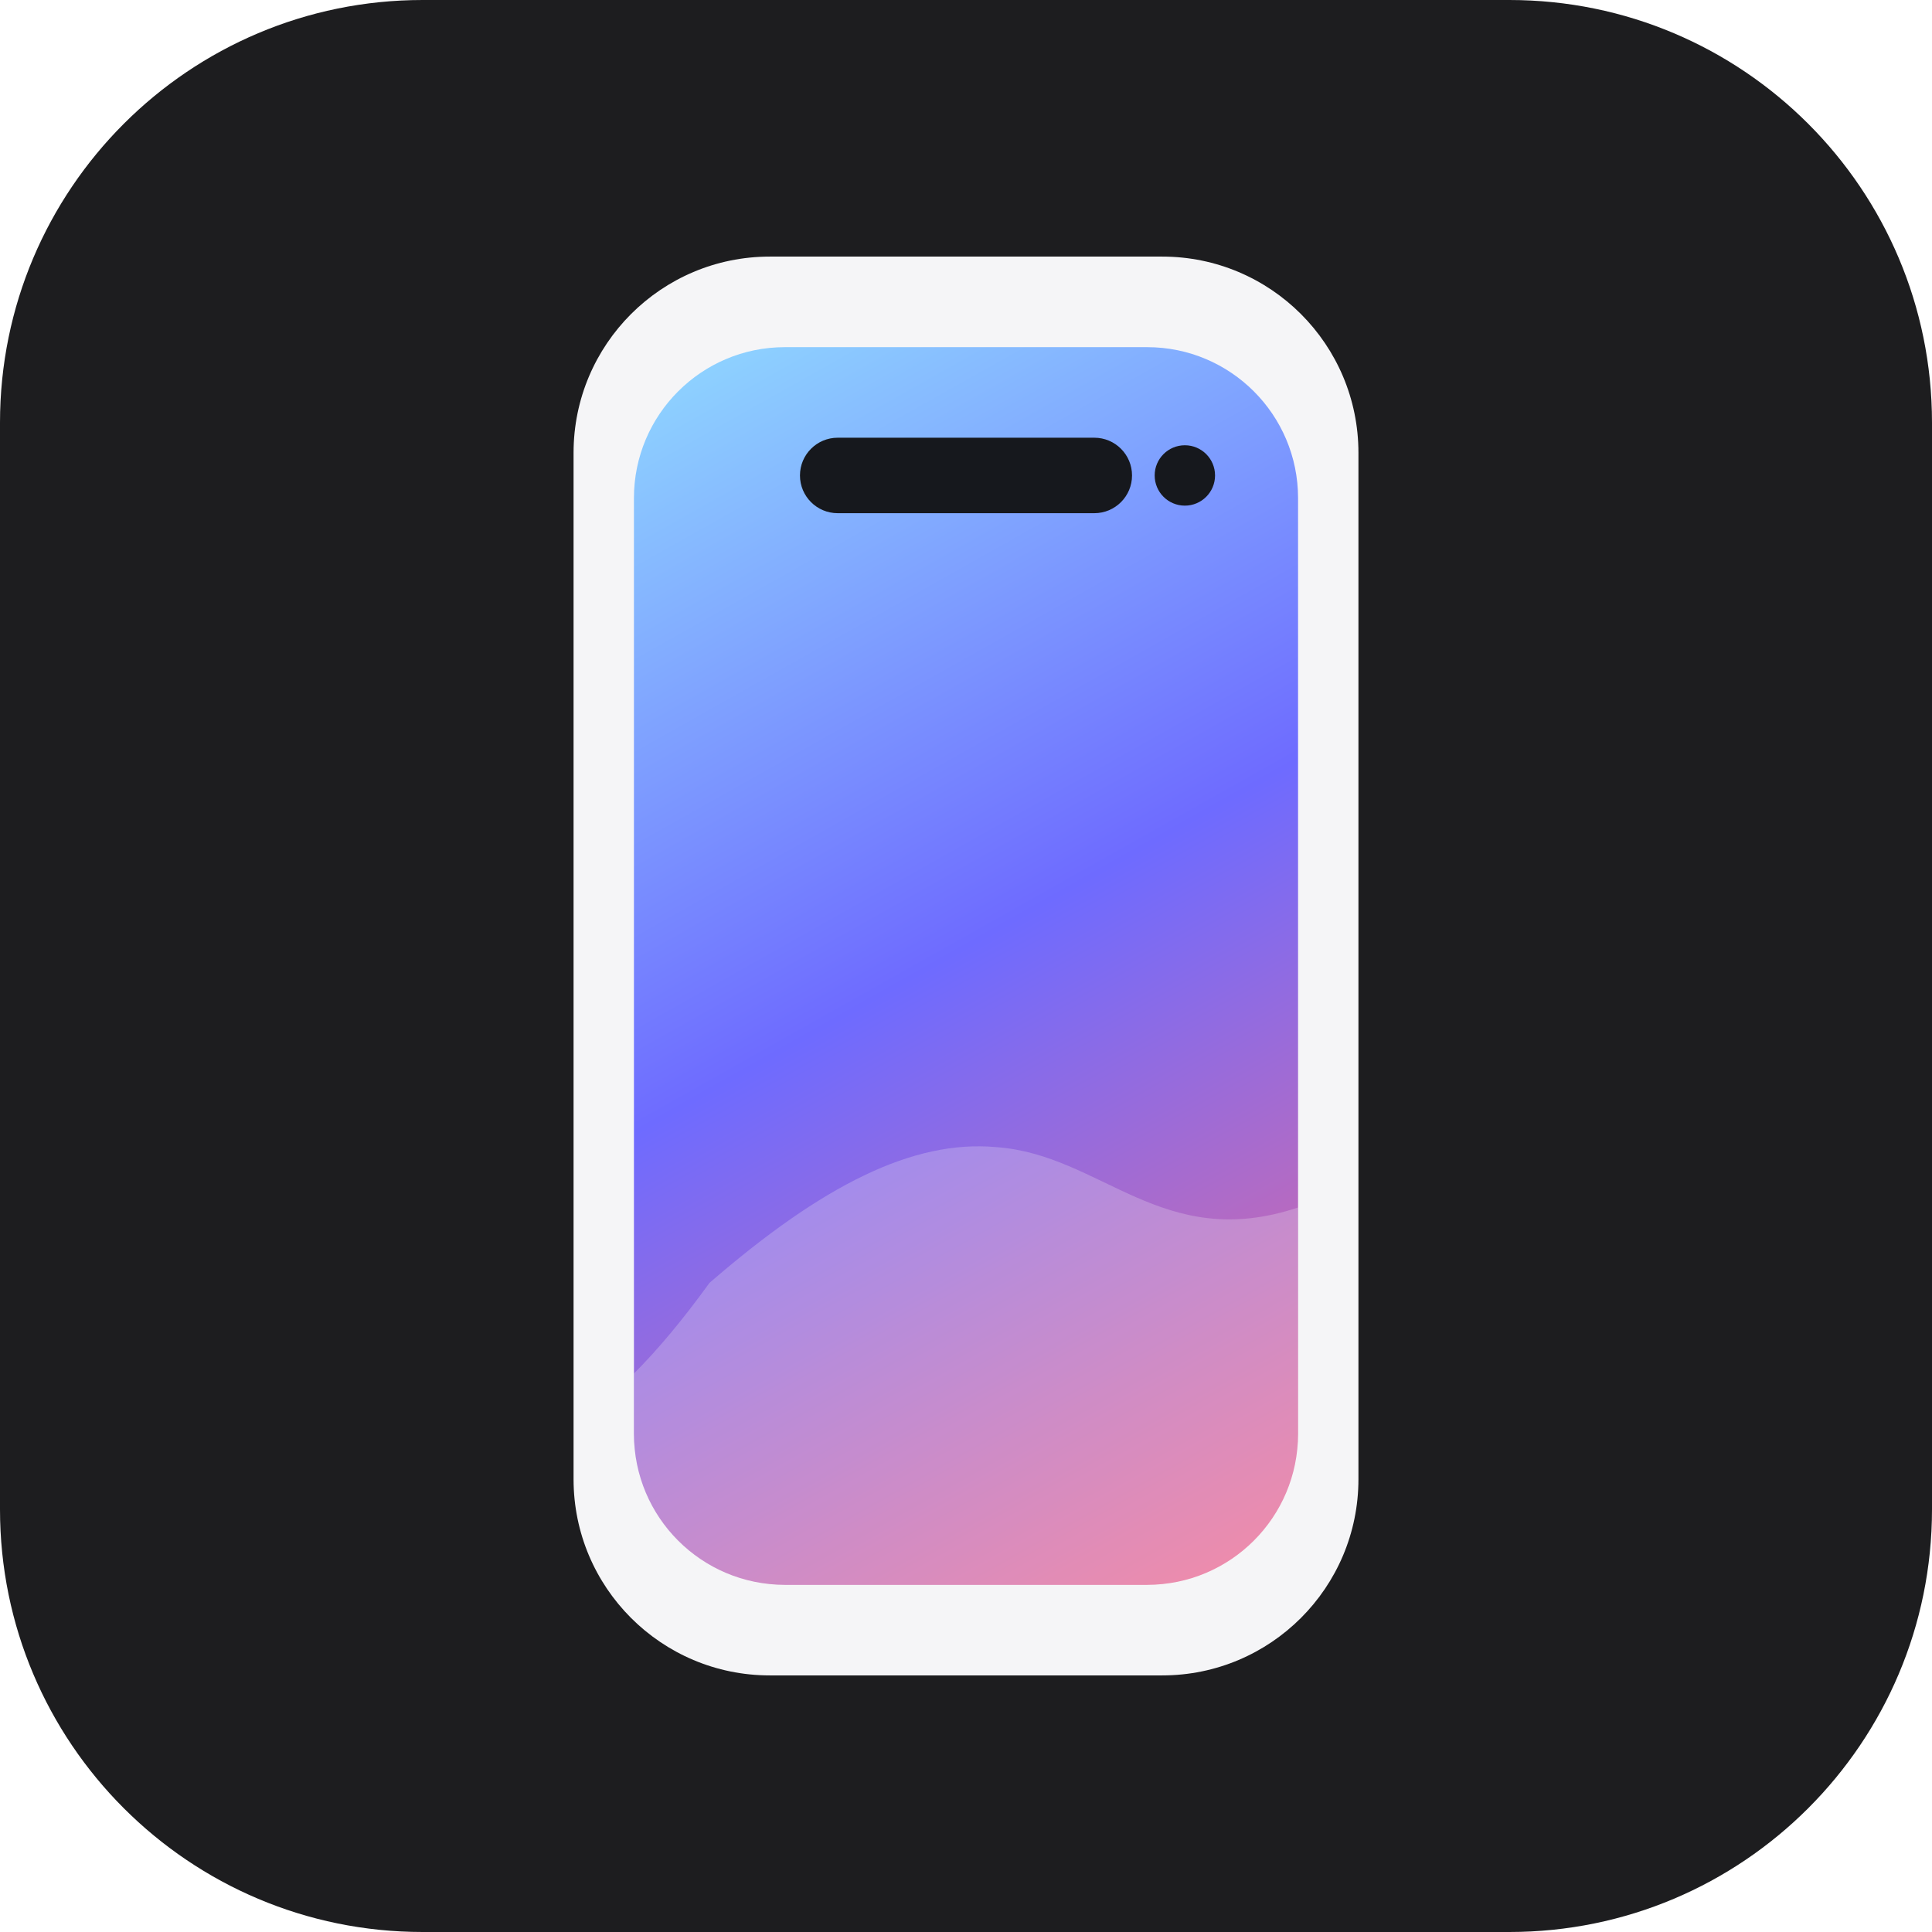
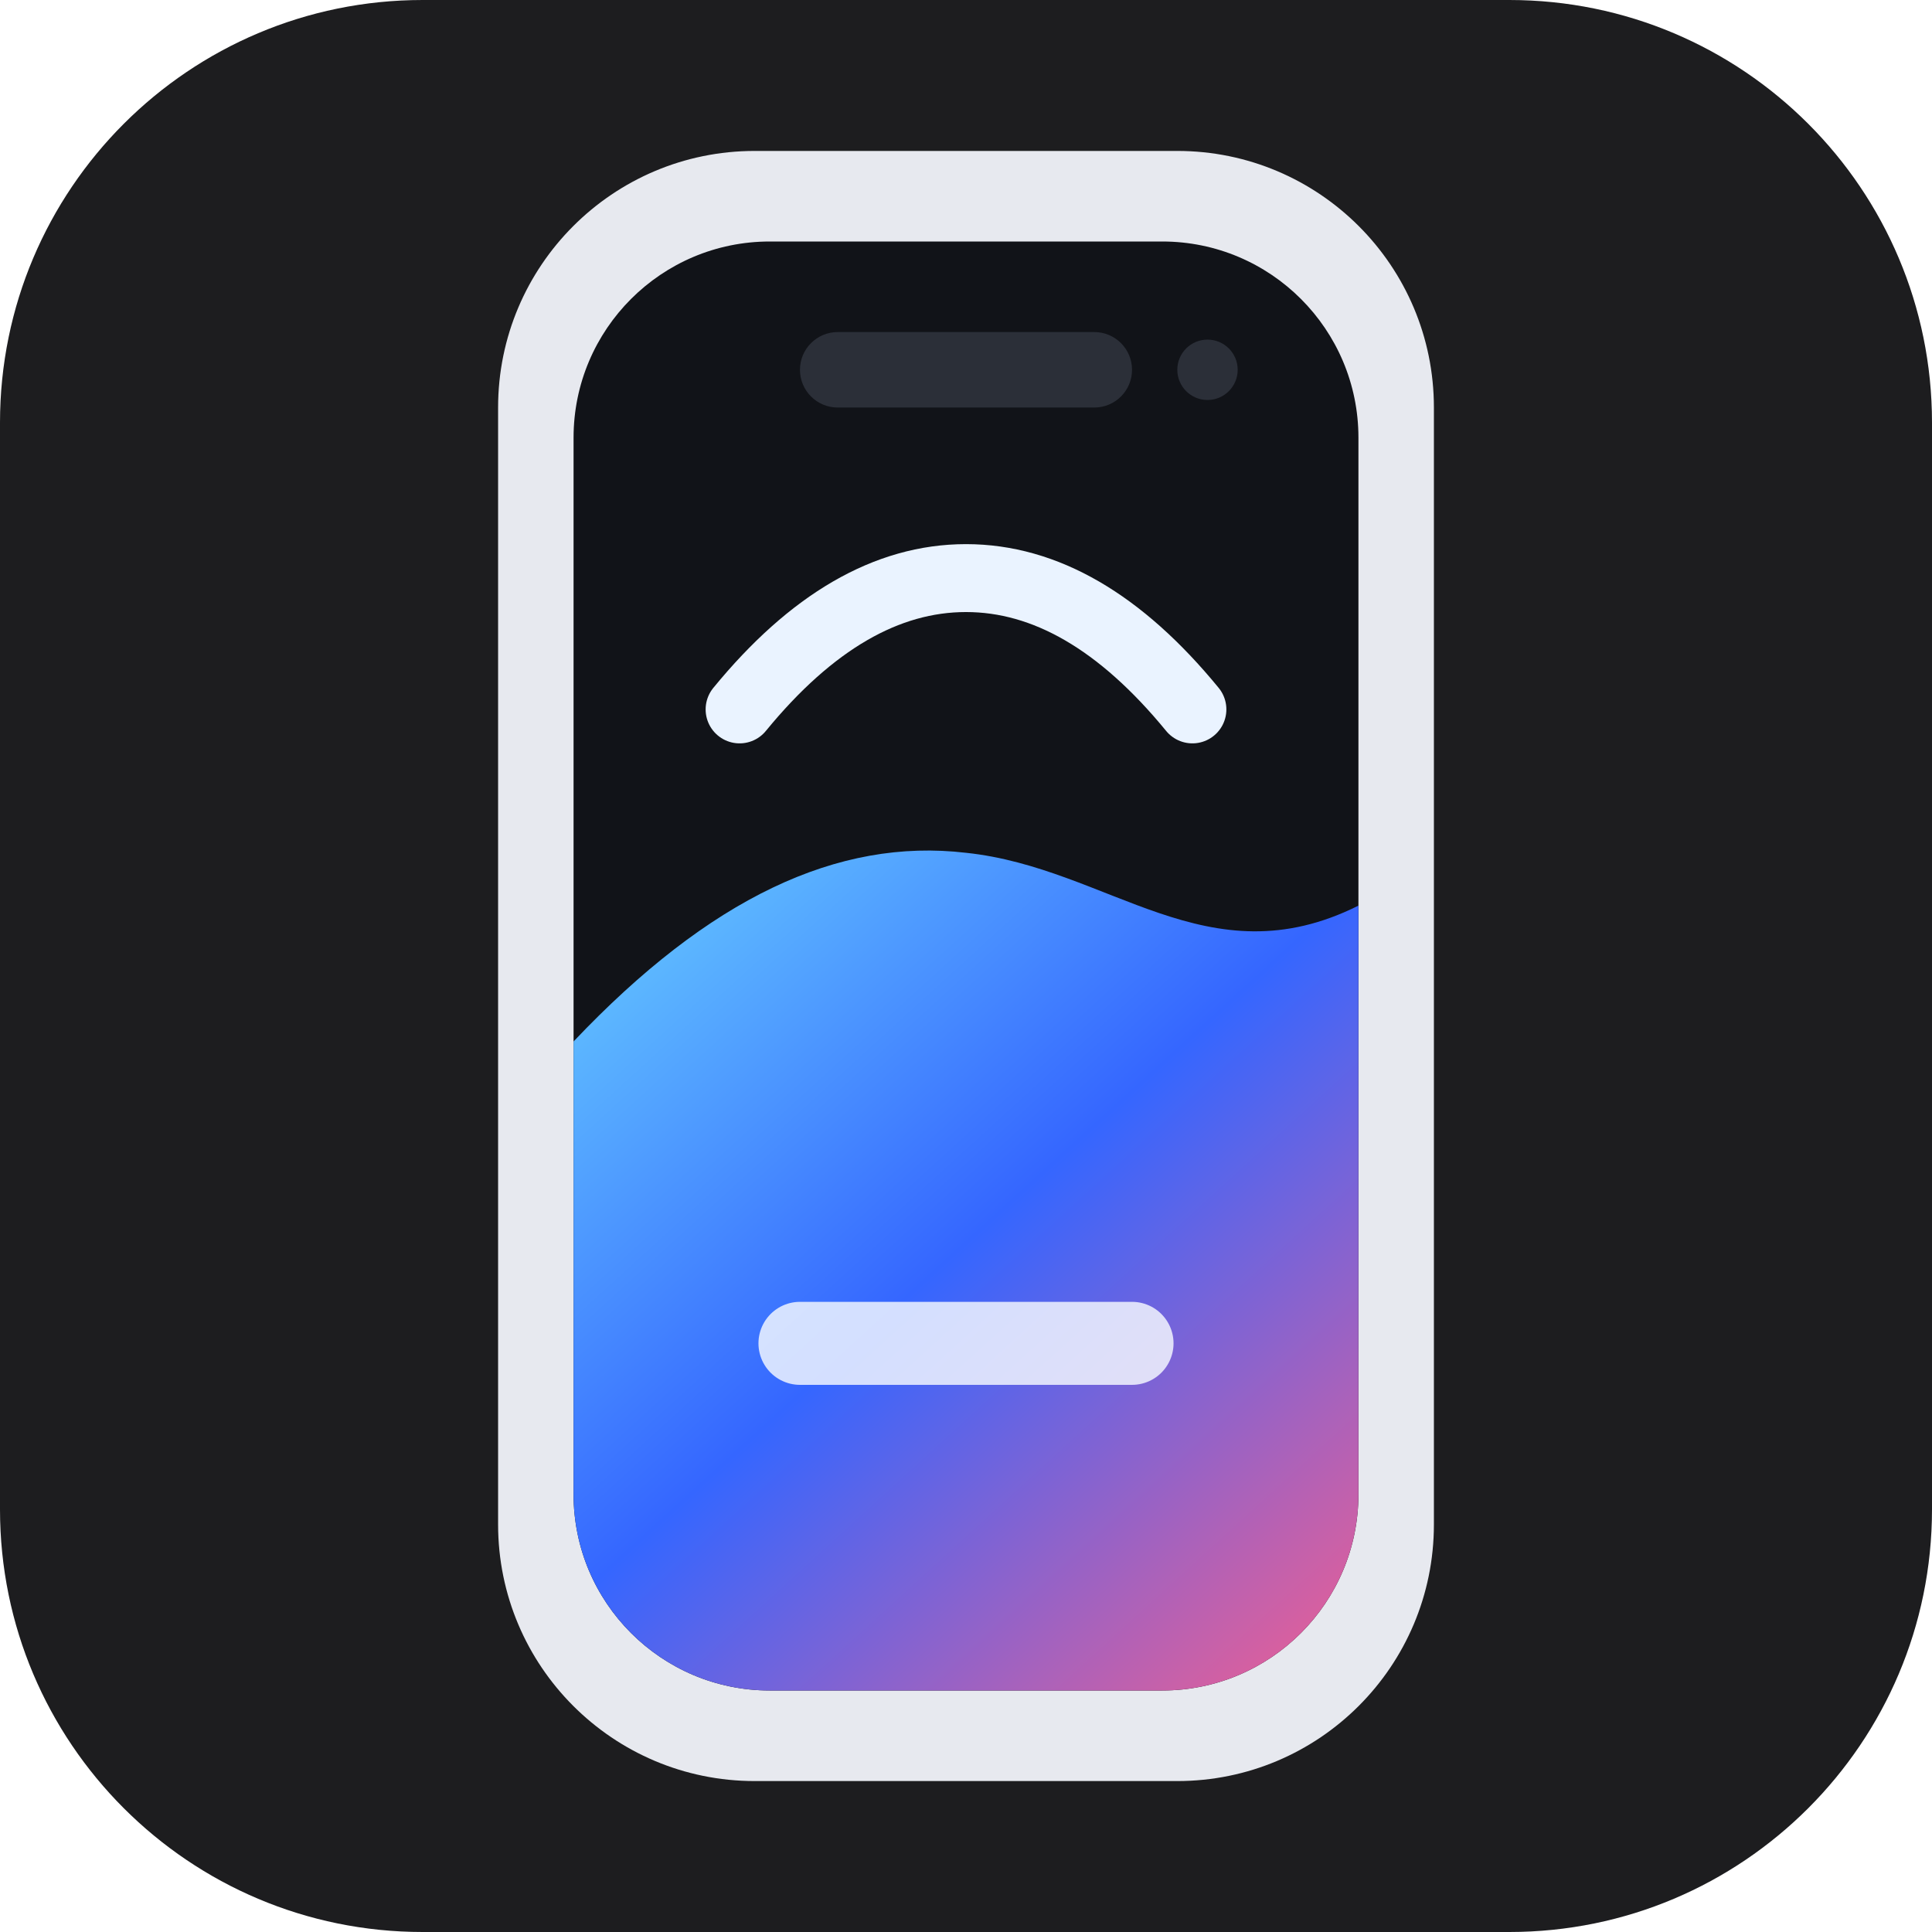
- <svg xmlns="http://www.w3.org/2000/svg" width="128" height="128" viewBox="0 0 128 128" fill="none">
+ <svg xmlns="http://www.w3.org/2000/svg" width="128" height="128" viewBox="0 0 128 128" fill="none" role="img" aria-label="iPhone icon">
  <rect width="128" height="128" rx="28" fill="#1D1D1F" />
-   <rect x="38" y="17" width="52" height="94" rx="13" fill="#F5F5F7" />
-   <rect x="42" y="23" width="44" height="82" rx="10" fill="url(#screen)" />
-   <rect x="53" y="29" width="22" height="5" rx="2.5" fill="#16181D" />
-   <circle cx="78.5" cy="31.5" r="2" fill="#16181D" />
-   <path d="M47 85C54.5 78.5 60.5 75.5 66 76C73 76.5 77 83 86 80V96C86 100.971 81.971 105 77 105H51C46.029 105 42 100.971 42 96V91C43.6 89.4 45.267 87.4 47 85Z" fill="#F5F5F7" fill-opacity="0.24" />
+   <rect x="33" y="10" width="62" height="108" rx="17" fill="#E7E9EF" />
+   <rect x="38" y="16" width="52" height="96" rx="13" fill="#111318" />
+   <rect x="53" y="22" width="22" height="5" rx="2.5" fill="#2B2F38" />
+   <circle cx="80" cy="24.5" r="2" fill="#2B2F38" />
+   <path d="M38 69C47 59.5 55.5 55.5 64 56.5C73.5 57.5 80 65 90 60V99C90 106.18 84.18 112 77 112H51C43.82 112 38 106.18 38 99V69Z" fill="url(#iphone-screen)" />
+   <path d="M49 47C53.75 41.2 58.75 38.3 64 38.3C69.25 38.3 74.25 41.2 79 47" stroke="#EAF3FF" stroke-width="4.5" stroke-linecap="round" />
+   <path d="M53 89H75" stroke="#F7FAFF" stroke-width="5.5" stroke-linecap="round" opacity="0.82" />
  <defs>
-     <linearGradient id="screen" x1="43" y1="24" x2="88" y2="104" gradientUnits="userSpaceOnUse">
-       <stop stop-color="#8FD6FF" />
-       <stop offset="0.48" stop-color="#6E6BFF" />
-       <stop offset="1" stop-color="#F36A8D" />
+     <linearGradient id="iphone-screen" x1="38" y1="56" x2="90" y2="113" gradientUnits="userSpaceOnUse">
+       <stop stop-color="#69D2FF" />
+       <stop offset="0.48" stop-color="#3566FF" />
+       <stop offset="1" stop-color="#F45F8F" />
    </linearGradient>
  </defs>
</svg>
